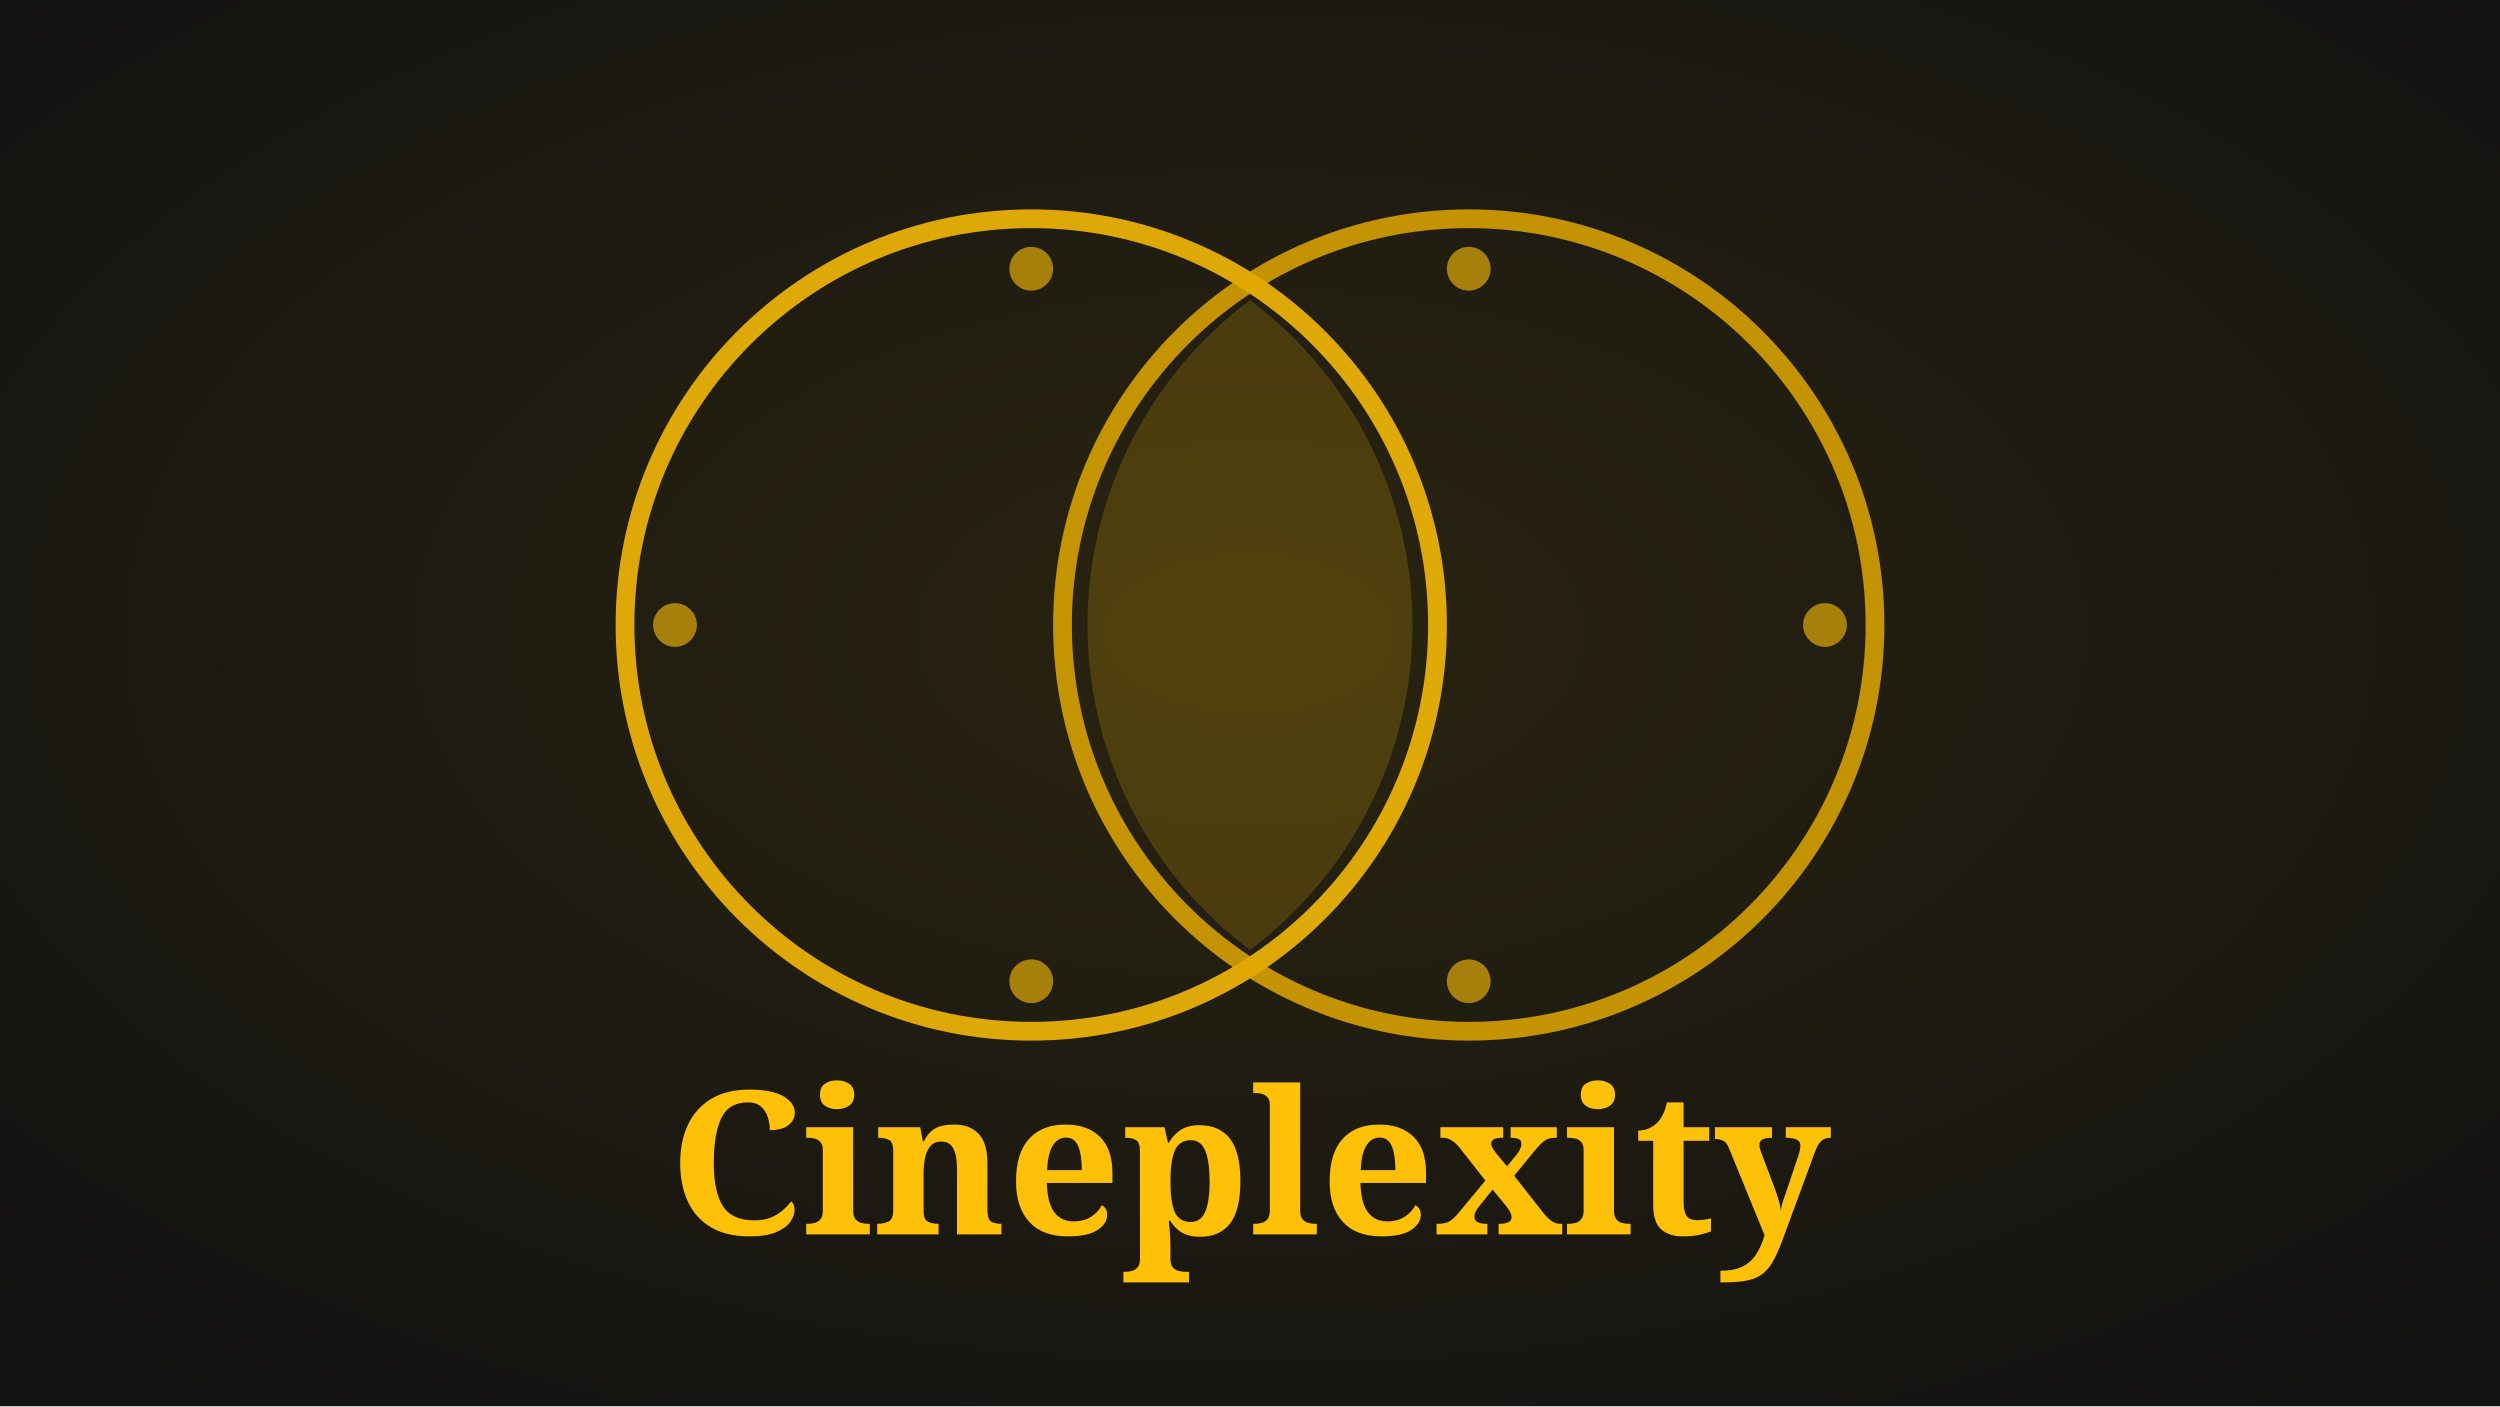
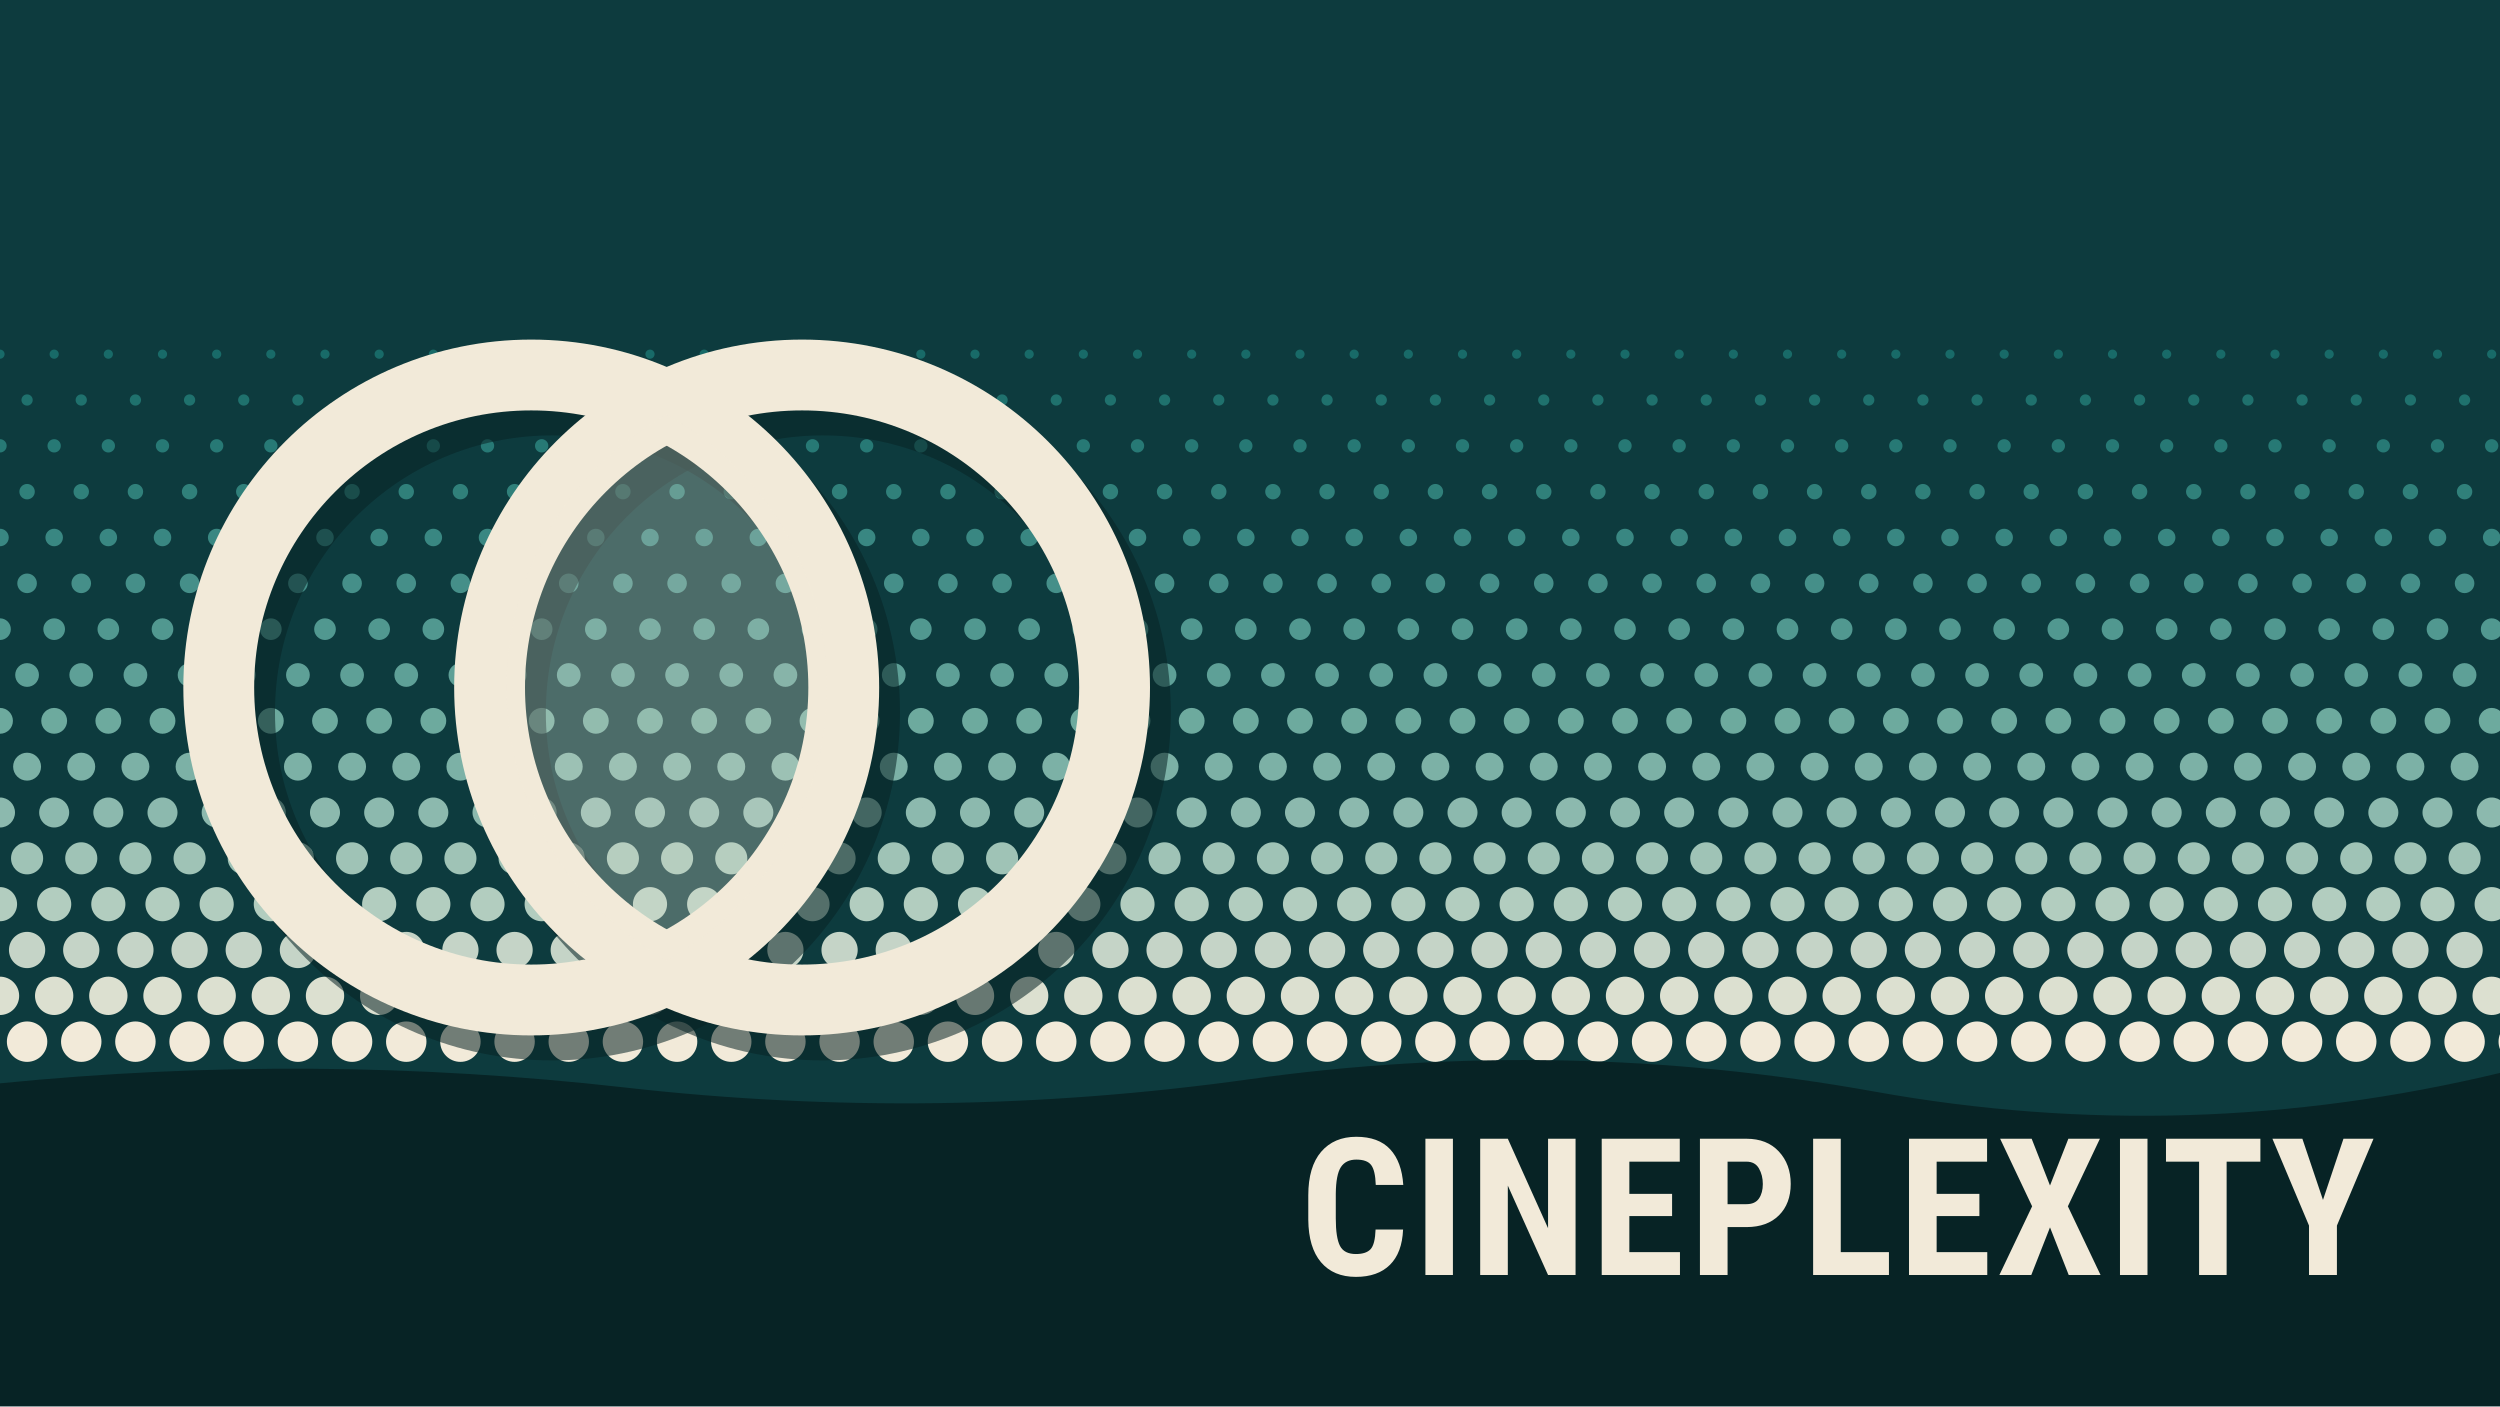
- <svg xmlns="http://www.w3.org/2000/svg" viewBox="0 0 800 450">
-   <defs>
-     <radialGradient id="glow" cx="50%" cy="45%" r="70%">
-       <stop offset="0%" stop-color="#2a2410" />
-       <stop offset="100%" stop-color="#121212" />
-     </radialGradient>
-   </defs>
-   <rect width="800" height="450" fill="url(#glow)" />
-   <circle cx="330" cy="200" r="130" fill="none" stroke="#ffc107" stroke-width="6" opacity="0.85" />
-   <circle cx="470" cy="200" r="130" fill="none" stroke="#e0a800" stroke-width="6" opacity="0.85" />
-   <path d="M 400 96 A 130 130 0 0 1 400 304 A 130 130 0 0 1 400 96 Z" fill="#ffc107" opacity="0.18" />
-   <g fill="#ffc107" opacity="0.6">
-     <circle cx="330" cy="86" r="7" />
-     <circle cx="216" cy="200" r="7" />
-     <circle cx="330" cy="314" r="7" />
-     <circle cx="470" cy="86" r="7" />
-     <circle cx="584" cy="200" r="7" />
-     <circle cx="470" cy="314" r="7" />
-   </g>
-   <text x="400" y="395" text-anchor="middle" font-family="Georgia, serif" font-size="64" font-weight="bold" fill="#ffc107">Cineplexity</text>
+ <svg xmlns="http://www.w3.org/2000/svg" viewBox="0 0 1200 675">
+   <rect width="1200" height="675" fill="#0d3b3e" />
+   <g fill="#2ec4b6" opacity="0.35">
+     <circle cx="0" cy="170" r="2.2" />
+     <circle cx="26" cy="170" r="2.2" />
+     <circle cx="52" cy="170" r="2.2" />
+     <circle cx="78" cy="170" r="2.2" />
+     <circle cx="104" cy="170" r="2.2" />
+     <circle cx="130" cy="170" r="2.2" />
+     <circle cx="156" cy="170" r="2.2" />
+     <circle cx="182" cy="170" r="2.2" />
+     <circle cx="208" cy="170" r="2.2" />
+     <circle cx="234" cy="170" r="2.2" />
+     <circle cx="260" cy="170" r="2.2" />
+     <circle cx="286" cy="170" r="2.2" />
+     <circle cx="312" cy="170" r="2.2" />
+     <circle cx="338" cy="170" r="2.2" />
+     <circle cx="364" cy="170" r="2.2" />
+     <circle cx="390" cy="170" r="2.2" />
+     <circle cx="416" cy="170" r="2.2" />
+     <circle cx="442" cy="170" r="2.2" />
+     <circle cx="468" cy="170" r="2.2" />
+     <circle cx="494" cy="170" r="2.2" />
+     <circle cx="520" cy="170" r="2.2" />
+     <circle cx="546" cy="170" r="2.2" />
+     <circle cx="572" cy="170" r="2.2" />
+     <circle cx="598" cy="170" r="2.2" />
+     <circle cx="624" cy="170" r="2.2" />
+     <circle cx="650" cy="170" r="2.2" />
+     <circle cx="676" cy="170" r="2.2" />
+     <circle cx="702" cy="170" r="2.2" />
+     <circle cx="728" cy="170" r="2.2" />
+     <circle cx="754" cy="170" r="2.2" />
+     <circle cx="780" cy="170" r="2.2" />
+     <circle cx="806" cy="170" r="2.2" />
+     <circle cx="832" cy="170" r="2.2" />
+     <circle cx="858" cy="170" r="2.2" />
+     <circle cx="884" cy="170" r="2.2" />
+     <circle cx="910" cy="170" r="2.2" />
+     <circle cx="936" cy="170" r="2.2" />
+     <circle cx="962" cy="170" r="2.2" />
+     <circle cx="988" cy="170" r="2.2" />
+     <circle cx="1014" cy="170" r="2.2" />
+     <circle cx="1040" cy="170" r="2.2" />
+     <circle cx="1066" cy="170" r="2.2" />
+     <circle cx="1092" cy="170" r="2.2" />
+     <circle cx="1118" cy="170" r="2.2" />
+     <circle cx="1144" cy="170" r="2.2" />
+     <circle cx="1170" cy="170" r="2.2" />
+     <circle cx="1196" cy="170" r="2.2" />
+   </g>
+   <g fill="#3bc6b8" opacity="0.39">
+     <circle cx="13" cy="192" r="2.7" />
+     <circle cx="39" cy="192" r="2.7" />
+     <circle cx="65" cy="192" r="2.7" />
+     <circle cx="91" cy="192" r="2.7" />
+     <circle cx="117" cy="192" r="2.7" />
+     <circle cx="143" cy="192" r="2.7" />
+     <circle cx="169" cy="192" r="2.7" />
+     <circle cx="195" cy="192" r="2.7" />
+     <circle cx="221" cy="192" r="2.7" />
+     <circle cx="247" cy="192" r="2.7" />
+     <circle cx="273" cy="192" r="2.7" />
+     <circle cx="299" cy="192" r="2.7" />
+     <circle cx="325" cy="192" r="2.7" />
+     <circle cx="351" cy="192" r="2.7" />
+     <circle cx="377" cy="192" r="2.7" />
+     <circle cx="403" cy="192" r="2.7" />
+     <circle cx="429" cy="192" r="2.7" />
+     <circle cx="455" cy="192" r="2.7" />
+     <circle cx="481" cy="192" r="2.7" />
+     <circle cx="507" cy="192" r="2.7" />
+     <circle cx="533" cy="192" r="2.7" />
+     <circle cx="559" cy="192" r="2.7" />
+     <circle cx="585" cy="192" r="2.7" />
+     <circle cx="611" cy="192" r="2.7" />
+     <circle cx="637" cy="192" r="2.7" />
+     <circle cx="663" cy="192" r="2.7" />
+     <circle cx="689" cy="192" r="2.7" />
+     <circle cx="715" cy="192" r="2.7" />
+     <circle cx="741" cy="192" r="2.7" />
+     <circle cx="767" cy="192" r="2.7" />
+     <circle cx="793" cy="192" r="2.7" />
+     <circle cx="819" cy="192" r="2.7" />
+     <circle cx="845" cy="192" r="2.7" />
+     <circle cx="871" cy="192" r="2.7" />
+     <circle cx="897" cy="192" r="2.7" />
+     <circle cx="923" cy="192" r="2.7" />
+     <circle cx="949" cy="192" r="2.7" />
+     <circle cx="975" cy="192" r="2.7" />
+     <circle cx="1001" cy="192" r="2.7" />
+     <circle cx="1027" cy="192" r="2.7" />
+     <circle cx="1053" cy="192" r="2.7" />
+     <circle cx="1079" cy="192" r="2.7" />
+     <circle cx="1105" cy="192" r="2.7" />
+     <circle cx="1131" cy="192" r="2.7" />
+     <circle cx="1157" cy="192" r="2.7" />
+     <circle cx="1183" cy="192" r="2.7" />
+     <circle cx="1209" cy="192" r="2.7" />
+   </g>
+   <g fill="#48c9ba" opacity="0.44">
+     <circle cx="0" cy="214" r="3.2" />
+     <circle cx="26" cy="214" r="3.2" />
+     <circle cx="52" cy="214" r="3.2" />
+     <circle cx="78" cy="214" r="3.2" />
+     <circle cx="104" cy="214" r="3.2" />
+     <circle cx="130" cy="214" r="3.2" />
+     <circle cx="156" cy="214" r="3.2" />
+     <circle cx="182" cy="214" r="3.2" />
+     <circle cx="208" cy="214" r="3.2" />
+     <circle cx="234" cy="214" r="3.2" />
+     <circle cx="260" cy="214" r="3.2" />
+     <circle cx="286" cy="214" r="3.2" />
+     <circle cx="312" cy="214" r="3.2" />
+     <circle cx="338" cy="214" r="3.2" />
+     <circle cx="364" cy="214" r="3.2" />
+     <circle cx="390" cy="214" r="3.2" />
+     <circle cx="416" cy="214" r="3.2" />
+     <circle cx="442" cy="214" r="3.2" />
+     <circle cx="468" cy="214" r="3.2" />
+     <circle cx="494" cy="214" r="3.2" />
+     <circle cx="520" cy="214" r="3.2" />
+     <circle cx="546" cy="214" r="3.2" />
+     <circle cx="572" cy="214" r="3.2" />
+     <circle cx="598" cy="214" r="3.2" />
+     <circle cx="624" cy="214" r="3.2" />
+     <circle cx="650" cy="214" r="3.2" />
+     <circle cx="676" cy="214" r="3.2" />
+     <circle cx="702" cy="214" r="3.2" />
+     <circle cx="728" cy="214" r="3.2" />
+     <circle cx="754" cy="214" r="3.2" />
+     <circle cx="780" cy="214" r="3.2" />
+     <circle cx="806" cy="214" r="3.2" />
+     <circle cx="832" cy="214" r="3.2" />
+     <circle cx="858" cy="214" r="3.2" />
+     <circle cx="884" cy="214" r="3.2" />
+     <circle cx="910" cy="214" r="3.2" />
+     <circle cx="936" cy="214" r="3.2" />
+     <circle cx="962" cy="214" r="3.2" />
+     <circle cx="988" cy="214" r="3.2" />
+     <circle cx="1014" cy="214" r="3.2" />
+     <circle cx="1040" cy="214" r="3.2" />
+     <circle cx="1066" cy="214" r="3.2" />
+     <circle cx="1092" cy="214" r="3.2" />
+     <circle cx="1118" cy="214" r="3.2" />
+     <circle cx="1144" cy="214" r="3.2" />
+     <circle cx="1170" cy="214" r="3.2" />
+     <circle cx="1196" cy="214" r="3.2" />
+   </g>
+   <g fill="#55cbbd" opacity="0.48">
+     <circle cx="13" cy="236" r="3.7" />
+     <circle cx="39" cy="236" r="3.7" />
+     <circle cx="65" cy="236" r="3.7" />
+     <circle cx="91" cy="236" r="3.7" />
+     <circle cx="117" cy="236" r="3.7" />
+     <circle cx="143" cy="236" r="3.7" />
+     <circle cx="169" cy="236" r="3.7" />
+     <circle cx="195" cy="236" r="3.7" />
+     <circle cx="221" cy="236" r="3.7" />
+     <circle cx="247" cy="236" r="3.7" />
+     <circle cx="273" cy="236" r="3.7" />
+     <circle cx="299" cy="236" r="3.7" />
+     <circle cx="325" cy="236" r="3.7" />
+     <circle cx="351" cy="236" r="3.7" />
+     <circle cx="377" cy="236" r="3.7" />
+     <circle cx="403" cy="236" r="3.7" />
+     <circle cx="429" cy="236" r="3.7" />
+     <circle cx="455" cy="236" r="3.7" />
+     <circle cx="481" cy="236" r="3.7" />
+     <circle cx="507" cy="236" r="3.7" />
+     <circle cx="533" cy="236" r="3.7" />
+     <circle cx="559" cy="236" r="3.7" />
+     <circle cx="585" cy="236" r="3.7" />
+     <circle cx="611" cy="236" r="3.7" />
+     <circle cx="637" cy="236" r="3.7" />
+     <circle cx="663" cy="236" r="3.7" />
+     <circle cx="689" cy="236" r="3.7" />
+     <circle cx="715" cy="236" r="3.7" />
+     <circle cx="741" cy="236" r="3.7" />
+     <circle cx="767" cy="236" r="3.7" />
+     <circle cx="793" cy="236" r="3.7" />
+     <circle cx="819" cy="236" r="3.7" />
+     <circle cx="845" cy="236" r="3.7" />
+     <circle cx="871" cy="236" r="3.7" />
+     <circle cx="897" cy="236" r="3.7" />
+     <circle cx="923" cy="236" r="3.7" />
+     <circle cx="949" cy="236" r="3.7" />
+     <circle cx="975" cy="236" r="3.7" />
+     <circle cx="1001" cy="236" r="3.7" />
+     <circle cx="1027" cy="236" r="3.7" />
+     <circle cx="1053" cy="236" r="3.7" />
+     <circle cx="1079" cy="236" r="3.7" />
+     <circle cx="1105" cy="236" r="3.7" />
+     <circle cx="1131" cy="236" r="3.7" />
+     <circle cx="1157" cy="236" r="3.7" />
+     <circle cx="1183" cy="236" r="3.7" />
+     <circle cx="1209" cy="236" r="3.7" />
+   </g>
+   <g fill="#62cebf" opacity="0.52">
+     <circle cx="0" cy="258" r="4.2" />
+     <circle cx="26" cy="258" r="4.2" />
+     <circle cx="52" cy="258" r="4.2" />
+     <circle cx="78" cy="258" r="4.2" />
+     <circle cx="104" cy="258" r="4.2" />
+     <circle cx="130" cy="258" r="4.2" />
+     <circle cx="156" cy="258" r="4.2" />
+     <circle cx="182" cy="258" r="4.2" />
+     <circle cx="208" cy="258" r="4.2" />
+     <circle cx="234" cy="258" r="4.2" />
+     <circle cx="260" cy="258" r="4.2" />
+     <circle cx="286" cy="258" r="4.2" />
+     <circle cx="312" cy="258" r="4.2" />
+     <circle cx="338" cy="258" r="4.2" />
+     <circle cx="364" cy="258" r="4.2" />
+     <circle cx="390" cy="258" r="4.2" />
+     <circle cx="416" cy="258" r="4.2" />
+     <circle cx="442" cy="258" r="4.2" />
+     <circle cx="468" cy="258" r="4.2" />
+     <circle cx="494" cy="258" r="4.2" />
+     <circle cx="520" cy="258" r="4.2" />
+     <circle cx="546" cy="258" r="4.2" />
+     <circle cx="572" cy="258" r="4.2" />
+     <circle cx="598" cy="258" r="4.2" />
+     <circle cx="624" cy="258" r="4.2" />
+     <circle cx="650" cy="258" r="4.2" />
+     <circle cx="676" cy="258" r="4.2" />
+     <circle cx="702" cy="258" r="4.2" />
+     <circle cx="728" cy="258" r="4.2" />
+     <circle cx="754" cy="258" r="4.2" />
+     <circle cx="780" cy="258" r="4.2" />
+     <circle cx="806" cy="258" r="4.2" />
+     <circle cx="832" cy="258" r="4.2" />
+     <circle cx="858" cy="258" r="4.2" />
+     <circle cx="884" cy="258" r="4.2" />
+     <circle cx="910" cy="258" r="4.2" />
+     <circle cx="936" cy="258" r="4.2" />
+     <circle cx="962" cy="258" r="4.2" />
+     <circle cx="988" cy="258" r="4.2" />
+     <circle cx="1014" cy="258" r="4.2" />
+     <circle cx="1040" cy="258" r="4.2" />
+     <circle cx="1066" cy="258" r="4.2" />
+     <circle cx="1092" cy="258" r="4.2" />
+     <circle cx="1118" cy="258" r="4.2" />
+     <circle cx="1144" cy="258" r="4.2" />
+     <circle cx="1170" cy="258" r="4.2" />
+     <circle cx="1196" cy="258" r="4.2" />
+   </g>
+   <g fill="#6fd0c1" opacity="0.57">
+     <circle cx="13" cy="280" r="4.7" />
+     <circle cx="39" cy="280" r="4.7" />
+     <circle cx="65" cy="280" r="4.7" />
+     <circle cx="91" cy="280" r="4.7" />
+     <circle cx="117" cy="280" r="4.7" />
+     <circle cx="143" cy="280" r="4.7" />
+     <circle cx="169" cy="280" r="4.7" />
+     <circle cx="195" cy="280" r="4.7" />
+     <circle cx="221" cy="280" r="4.7" />
+     <circle cx="247" cy="280" r="4.7" />
+     <circle cx="273" cy="280" r="4.7" />
+     <circle cx="299" cy="280" r="4.7" />
+     <circle cx="325" cy="280" r="4.7" />
+     <circle cx="351" cy="280" r="4.7" />
+     <circle cx="377" cy="280" r="4.7" />
+     <circle cx="403" cy="280" r="4.7" />
+     <circle cx="429" cy="280" r="4.7" />
+     <circle cx="455" cy="280" r="4.7" />
+     <circle cx="481" cy="280" r="4.7" />
+     <circle cx="507" cy="280" r="4.7" />
+     <circle cx="533" cy="280" r="4.7" />
+     <circle cx="559" cy="280" r="4.7" />
+     <circle cx="585" cy="280" r="4.7" />
+     <circle cx="611" cy="280" r="4.7" />
+     <circle cx="637" cy="280" r="4.7" />
+     <circle cx="663" cy="280" r="4.7" />
+     <circle cx="689" cy="280" r="4.7" />
+     <circle cx="715" cy="280" r="4.7" />
+     <circle cx="741" cy="280" r="4.7" />
+     <circle cx="767" cy="280" r="4.7" />
+     <circle cx="793" cy="280" r="4.7" />
+     <circle cx="819" cy="280" r="4.7" />
+     <circle cx="845" cy="280" r="4.7" />
+     <circle cx="871" cy="280" r="4.7" />
+     <circle cx="897" cy="280" r="4.7" />
+     <circle cx="923" cy="280" r="4.7" />
+     <circle cx="949" cy="280" r="4.7" />
+     <circle cx="975" cy="280" r="4.7" />
+     <circle cx="1001" cy="280" r="4.7" />
+     <circle cx="1027" cy="280" r="4.7" />
+     <circle cx="1053" cy="280" r="4.7" />
+     <circle cx="1079" cy="280" r="4.7" />
+     <circle cx="1105" cy="280" r="4.7" />
+     <circle cx="1131" cy="280" r="4.7" />
+     <circle cx="1157" cy="280" r="4.7" />
+     <circle cx="1183" cy="280" r="4.7" />
+     <circle cx="1209" cy="280" r="4.7" />
+   </g>
+   <g fill="#7cd3c4" opacity="0.61">
+     <circle cx="0" cy="302" r="5.2" />
+     <circle cx="26" cy="302" r="5.2" />
+     <circle cx="52" cy="302" r="5.2" />
+     <circle cx="78" cy="302" r="5.2" />
+     <circle cx="104" cy="302" r="5.2" />
+     <circle cx="130" cy="302" r="5.2" />
+     <circle cx="156" cy="302" r="5.2" />
+     <circle cx="182" cy="302" r="5.2" />
+     <circle cx="208" cy="302" r="5.2" />
+     <circle cx="234" cy="302" r="5.2" />
+     <circle cx="260" cy="302" r="5.2" />
+     <circle cx="286" cy="302" r="5.2" />
+     <circle cx="312" cy="302" r="5.2" />
+     <circle cx="338" cy="302" r="5.2" />
+     <circle cx="364" cy="302" r="5.2" />
+     <circle cx="390" cy="302" r="5.2" />
+     <circle cx="416" cy="302" r="5.2" />
+     <circle cx="442" cy="302" r="5.2" />
+     <circle cx="468" cy="302" r="5.2" />
+     <circle cx="494" cy="302" r="5.2" />
+     <circle cx="520" cy="302" r="5.2" />
+     <circle cx="546" cy="302" r="5.2" />
+     <circle cx="572" cy="302" r="5.2" />
+     <circle cx="598" cy="302" r="5.2" />
+     <circle cx="624" cy="302" r="5.2" />
+     <circle cx="650" cy="302" r="5.2" />
+     <circle cx="676" cy="302" r="5.2" />
+     <circle cx="702" cy="302" r="5.2" />
+     <circle cx="728" cy="302" r="5.2" />
+     <circle cx="754" cy="302" r="5.2" />
+     <circle cx="780" cy="302" r="5.2" />
+     <circle cx="806" cy="302" r="5.2" />
+     <circle cx="832" cy="302" r="5.2" />
+     <circle cx="858" cy="302" r="5.2" />
+     <circle cx="884" cy="302" r="5.2" />
+     <circle cx="910" cy="302" r="5.2" />
+     <circle cx="936" cy="302" r="5.2" />
+     <circle cx="962" cy="302" r="5.2" />
+     <circle cx="988" cy="302" r="5.2" />
+     <circle cx="1014" cy="302" r="5.2" />
+     <circle cx="1040" cy="302" r="5.2" />
+     <circle cx="1066" cy="302" r="5.2" />
+     <circle cx="1092" cy="302" r="5.2" />
+     <circle cx="1118" cy="302" r="5.2" />
+     <circle cx="1144" cy="302" r="5.2" />
+     <circle cx="1170" cy="302" r="5.2" />
+     <circle cx="1196" cy="302" r="5.2" />
+   </g>
+   <g fill="#89d5c6" opacity="0.65">
+     <circle cx="13" cy="324" r="5.7" />
+     <circle cx="39" cy="324" r="5.7" />
+     <circle cx="65" cy="324" r="5.7" />
+     <circle cx="91" cy="324" r="5.7" />
+     <circle cx="117" cy="324" r="5.7" />
+     <circle cx="143" cy="324" r="5.7" />
+     <circle cx="169" cy="324" r="5.7" />
+     <circle cx="195" cy="324" r="5.7" />
+     <circle cx="221" cy="324" r="5.7" />
+     <circle cx="247" cy="324" r="5.7" />
+     <circle cx="273" cy="324" r="5.7" />
+     <circle cx="299" cy="324" r="5.7" />
+     <circle cx="325" cy="324" r="5.7" />
+     <circle cx="351" cy="324" r="5.7" />
+     <circle cx="377" cy="324" r="5.7" />
+     <circle cx="403" cy="324" r="5.7" />
+     <circle cx="429" cy="324" r="5.7" />
+     <circle cx="455" cy="324" r="5.7" />
+     <circle cx="481" cy="324" r="5.7" />
+     <circle cx="507" cy="324" r="5.7" />
+     <circle cx="533" cy="324" r="5.7" />
+     <circle cx="559" cy="324" r="5.7" />
+     <circle cx="585" cy="324" r="5.7" />
+     <circle cx="611" cy="324" r="5.7" />
+     <circle cx="637" cy="324" r="5.7" />
+     <circle cx="663" cy="324" r="5.7" />
+     <circle cx="689" cy="324" r="5.7" />
+     <circle cx="715" cy="324" r="5.7" />
+     <circle cx="741" cy="324" r="5.7" />
+     <circle cx="767" cy="324" r="5.7" />
+     <circle cx="793" cy="324" r="5.7" />
+     <circle cx="819" cy="324" r="5.7" />
+     <circle cx="845" cy="324" r="5.7" />
+     <circle cx="871" cy="324" r="5.7" />
+     <circle cx="897" cy="324" r="5.7" />
+     <circle cx="923" cy="324" r="5.7" />
+     <circle cx="949" cy="324" r="5.7" />
+     <circle cx="975" cy="324" r="5.7" />
+     <circle cx="1001" cy="324" r="5.7" />
+     <circle cx="1027" cy="324" r="5.7" />
+     <circle cx="1053" cy="324" r="5.7" />
+     <circle cx="1079" cy="324" r="5.7" />
+     <circle cx="1105" cy="324" r="5.7" />
+     <circle cx="1131" cy="324" r="5.7" />
+     <circle cx="1157" cy="324" r="5.7" />
+     <circle cx="1183" cy="324" r="5.7" />
+     <circle cx="1209" cy="324" r="5.7" />
+   </g>
+   <g fill="#96d8c8" opacity="0.70">
+     <circle cx="0" cy="346" r="6.2" />
+     <circle cx="26" cy="346" r="6.2" />
+     <circle cx="52" cy="346" r="6.2" />
+     <circle cx="78" cy="346" r="6.2" />
+     <circle cx="104" cy="346" r="6.2" />
+     <circle cx="130" cy="346" r="6.2" />
+     <circle cx="156" cy="346" r="6.2" />
+     <circle cx="182" cy="346" r="6.2" />
+     <circle cx="208" cy="346" r="6.2" />
+     <circle cx="234" cy="346" r="6.2" />
+     <circle cx="260" cy="346" r="6.2" />
+     <circle cx="286" cy="346" r="6.2" />
+     <circle cx="312" cy="346" r="6.2" />
+     <circle cx="338" cy="346" r="6.2" />
+     <circle cx="364" cy="346" r="6.2" />
+     <circle cx="390" cy="346" r="6.2" />
+     <circle cx="416" cy="346" r="6.2" />
+     <circle cx="442" cy="346" r="6.2" />
+     <circle cx="468" cy="346" r="6.2" />
+     <circle cx="494" cy="346" r="6.2" />
+     <circle cx="520" cy="346" r="6.2" />
+     <circle cx="546" cy="346" r="6.2" />
+     <circle cx="572" cy="346" r="6.2" />
+     <circle cx="598" cy="346" r="6.2" />
+     <circle cx="624" cy="346" r="6.2" />
+     <circle cx="650" cy="346" r="6.2" />
+     <circle cx="676" cy="346" r="6.2" />
+     <circle cx="702" cy="346" r="6.2" />
+     <circle cx="728" cy="346" r="6.2" />
+     <circle cx="754" cy="346" r="6.2" />
+     <circle cx="780" cy="346" r="6.2" />
+     <circle cx="806" cy="346" r="6.2" />
+     <circle cx="832" cy="346" r="6.2" />
+     <circle cx="858" cy="346" r="6.2" />
+     <circle cx="884" cy="346" r="6.2" />
+     <circle cx="910" cy="346" r="6.2" />
+     <circle cx="936" cy="346" r="6.2" />
+     <circle cx="962" cy="346" r="6.2" />
+     <circle cx="988" cy="346" r="6.2" />
+     <circle cx="1014" cy="346" r="6.2" />
+     <circle cx="1040" cy="346" r="6.2" />
+     <circle cx="1066" cy="346" r="6.2" />
+     <circle cx="1092" cy="346" r="6.2" />
+     <circle cx="1118" cy="346" r="6.2" />
+     <circle cx="1144" cy="346" r="6.2" />
+     <circle cx="1170" cy="346" r="6.2" />
+     <circle cx="1196" cy="346" r="6.2" />
+   </g>
+   <g fill="#a3dacb" opacity="0.74">
+     <circle cx="13" cy="368" r="6.7" />
+     <circle cx="39" cy="368" r="6.7" />
+     <circle cx="65" cy="368" r="6.7" />
+     <circle cx="91" cy="368" r="6.7" />
+     <circle cx="117" cy="368" r="6.7" />
+     <circle cx="143" cy="368" r="6.7" />
+     <circle cx="169" cy="368" r="6.7" />
+     <circle cx="195" cy="368" r="6.7" />
+     <circle cx="221" cy="368" r="6.7" />
+     <circle cx="247" cy="368" r="6.7" />
+     <circle cx="273" cy="368" r="6.7" />
+     <circle cx="299" cy="368" r="6.7" />
+     <circle cx="325" cy="368" r="6.7" />
+     <circle cx="351" cy="368" r="6.7" />
+     <circle cx="377" cy="368" r="6.7" />
+     <circle cx="403" cy="368" r="6.7" />
+     <circle cx="429" cy="368" r="6.7" />
+     <circle cx="455" cy="368" r="6.7" />
+     <circle cx="481" cy="368" r="6.7" />
+     <circle cx="507" cy="368" r="6.7" />
+     <circle cx="533" cy="368" r="6.7" />
+     <circle cx="559" cy="368" r="6.7" />
+     <circle cx="585" cy="368" r="6.7" />
+     <circle cx="611" cy="368" r="6.7" />
+     <circle cx="637" cy="368" r="6.7" />
+     <circle cx="663" cy="368" r="6.7" />
+     <circle cx="689" cy="368" r="6.7" />
+     <circle cx="715" cy="368" r="6.7" />
+     <circle cx="741" cy="368" r="6.7" />
+     <circle cx="767" cy="368" r="6.7" />
+     <circle cx="793" cy="368" r="6.7" />
+     <circle cx="819" cy="368" r="6.7" />
+     <circle cx="845" cy="368" r="6.7" />
+     <circle cx="871" cy="368" r="6.7" />
+     <circle cx="897" cy="368" r="6.7" />
+     <circle cx="923" cy="368" r="6.7" />
+     <circle cx="949" cy="368" r="6.7" />
+     <circle cx="975" cy="368" r="6.7" />
+     <circle cx="1001" cy="368" r="6.7" />
+     <circle cx="1027" cy="368" r="6.7" />
+     <circle cx="1053" cy="368" r="6.7" />
+     <circle cx="1079" cy="368" r="6.7" />
+     <circle cx="1105" cy="368" r="6.7" />
+     <circle cx="1131" cy="368" r="6.7" />
+     <circle cx="1157" cy="368" r="6.7" />
+     <circle cx="1183" cy="368" r="6.7" />
+     <circle cx="1209" cy="368" r="6.7" />
+   </g>
+   <g fill="#b0ddcd" opacity="0.78">
+     <circle cx="0" cy="390" r="7.2" />
+     <circle cx="26" cy="390" r="7.2" />
+     <circle cx="52" cy="390" r="7.2" />
+     <circle cx="78" cy="390" r="7.2" />
+     <circle cx="104" cy="390" r="7.2" />
+     <circle cx="130" cy="390" r="7.2" />
+     <circle cx="156" cy="390" r="7.2" />
+     <circle cx="182" cy="390" r="7.2" />
+     <circle cx="208" cy="390" r="7.2" />
+     <circle cx="234" cy="390" r="7.2" />
+     <circle cx="260" cy="390" r="7.2" />
+     <circle cx="286" cy="390" r="7.2" />
+     <circle cx="312" cy="390" r="7.2" />
+     <circle cx="338" cy="390" r="7.2" />
+     <circle cx="364" cy="390" r="7.2" />
+     <circle cx="390" cy="390" r="7.2" />
+     <circle cx="416" cy="390" r="7.2" />
+     <circle cx="442" cy="390" r="7.2" />
+     <circle cx="468" cy="390" r="7.2" />
+     <circle cx="494" cy="390" r="7.2" />
+     <circle cx="520" cy="390" r="7.2" />
+     <circle cx="546" cy="390" r="7.2" />
+     <circle cx="572" cy="390" r="7.2" />
+     <circle cx="598" cy="390" r="7.2" />
+     <circle cx="624" cy="390" r="7.2" />
+     <circle cx="650" cy="390" r="7.2" />
+     <circle cx="676" cy="390" r="7.2" />
+     <circle cx="702" cy="390" r="7.2" />
+     <circle cx="728" cy="390" r="7.2" />
+     <circle cx="754" cy="390" r="7.2" />
+     <circle cx="780" cy="390" r="7.2" />
+     <circle cx="806" cy="390" r="7.2" />
+     <circle cx="832" cy="390" r="7.2" />
+     <circle cx="858" cy="390" r="7.2" />
+     <circle cx="884" cy="390" r="7.2" />
+     <circle cx="910" cy="390" r="7.2" />
+     <circle cx="936" cy="390" r="7.2" />
+     <circle cx="962" cy="390" r="7.2" />
+     <circle cx="988" cy="390" r="7.2" />
+     <circle cx="1014" cy="390" r="7.2" />
+     <circle cx="1040" cy="390" r="7.2" />
+     <circle cx="1066" cy="390" r="7.2" />
+     <circle cx="1092" cy="390" r="7.2" />
+     <circle cx="1118" cy="390" r="7.2" />
+     <circle cx="1144" cy="390" r="7.2" />
+     <circle cx="1170" cy="390" r="7.2" />
+     <circle cx="1196" cy="390" r="7.2" />
+   </g>
+   <g fill="#bddfcf" opacity="0.83">
+     <circle cx="13" cy="412" r="7.7" />
+     <circle cx="39" cy="412" r="7.7" />
+     <circle cx="65" cy="412" r="7.7" />
+     <circle cx="91" cy="412" r="7.7" />
+     <circle cx="117" cy="412" r="7.7" />
+     <circle cx="143" cy="412" r="7.7" />
+     <circle cx="169" cy="412" r="7.7" />
+     <circle cx="195" cy="412" r="7.7" />
+     <circle cx="221" cy="412" r="7.7" />
+     <circle cx="247" cy="412" r="7.7" />
+     <circle cx="273" cy="412" r="7.7" />
+     <circle cx="299" cy="412" r="7.7" />
+     <circle cx="325" cy="412" r="7.7" />
+     <circle cx="351" cy="412" r="7.7" />
+     <circle cx="377" cy="412" r="7.7" />
+     <circle cx="403" cy="412" r="7.7" />
+     <circle cx="429" cy="412" r="7.7" />
+     <circle cx="455" cy="412" r="7.7" />
+     <circle cx="481" cy="412" r="7.7" />
+     <circle cx="507" cy="412" r="7.7" />
+     <circle cx="533" cy="412" r="7.7" />
+     <circle cx="559" cy="412" r="7.7" />
+     <circle cx="585" cy="412" r="7.7" />
+     <circle cx="611" cy="412" r="7.7" />
+     <circle cx="637" cy="412" r="7.7" />
+     <circle cx="663" cy="412" r="7.7" />
+     <circle cx="689" cy="412" r="7.7" />
+     <circle cx="715" cy="412" r="7.7" />
+     <circle cx="741" cy="412" r="7.7" />
+     <circle cx="767" cy="412" r="7.7" />
+     <circle cx="793" cy="412" r="7.7" />
+     <circle cx="819" cy="412" r="7.7" />
+     <circle cx="845" cy="412" r="7.7" />
+     <circle cx="871" cy="412" r="7.7" />
+     <circle cx="897" cy="412" r="7.7" />
+     <circle cx="923" cy="412" r="7.7" />
+     <circle cx="949" cy="412" r="7.7" />
+     <circle cx="975" cy="412" r="7.7" />
+     <circle cx="1001" cy="412" r="7.7" />
+     <circle cx="1027" cy="412" r="7.7" />
+     <circle cx="1053" cy="412" r="7.7" />
+     <circle cx="1079" cy="412" r="7.7" />
+     <circle cx="1105" cy="412" r="7.7" />
+     <circle cx="1131" cy="412" r="7.7" />
+     <circle cx="1157" cy="412" r="7.7" />
+     <circle cx="1183" cy="412" r="7.7" />
+     <circle cx="1209" cy="412" r="7.7" />
+   </g>
+   <g fill="#cae2d2" opacity="0.87">
+     <circle cx="0" cy="434" r="8.2" />
+     <circle cx="26" cy="434" r="8.2" />
+     <circle cx="52" cy="434" r="8.2" />
+     <circle cx="78" cy="434" r="8.2" />
+     <circle cx="104" cy="434" r="8.2" />
+     <circle cx="130" cy="434" r="8.2" />
+     <circle cx="156" cy="434" r="8.2" />
+     <circle cx="182" cy="434" r="8.2" />
+     <circle cx="208" cy="434" r="8.2" />
+     <circle cx="234" cy="434" r="8.2" />
+     <circle cx="260" cy="434" r="8.2" />
+     <circle cx="286" cy="434" r="8.2" />
+     <circle cx="312" cy="434" r="8.2" />
+     <circle cx="338" cy="434" r="8.2" />
+     <circle cx="364" cy="434" r="8.2" />
+     <circle cx="390" cy="434" r="8.2" />
+     <circle cx="416" cy="434" r="8.2" />
+     <circle cx="442" cy="434" r="8.2" />
+     <circle cx="468" cy="434" r="8.2" />
+     <circle cx="494" cy="434" r="8.2" />
+     <circle cx="520" cy="434" r="8.2" />
+     <circle cx="546" cy="434" r="8.2" />
+     <circle cx="572" cy="434" r="8.2" />
+     <circle cx="598" cy="434" r="8.2" />
+     <circle cx="624" cy="434" r="8.2" />
+     <circle cx="650" cy="434" r="8.2" />
+     <circle cx="676" cy="434" r="8.2" />
+     <circle cx="702" cy="434" r="8.2" />
+     <circle cx="728" cy="434" r="8.2" />
+     <circle cx="754" cy="434" r="8.2" />
+     <circle cx="780" cy="434" r="8.2" />
+     <circle cx="806" cy="434" r="8.2" />
+     <circle cx="832" cy="434" r="8.2" />
+     <circle cx="858" cy="434" r="8.2" />
+     <circle cx="884" cy="434" r="8.2" />
+     <circle cx="910" cy="434" r="8.2" />
+     <circle cx="936" cy="434" r="8.2" />
+     <circle cx="962" cy="434" r="8.2" />
+     <circle cx="988" cy="434" r="8.2" />
+     <circle cx="1014" cy="434" r="8.2" />
+     <circle cx="1040" cy="434" r="8.2" />
+     <circle cx="1066" cy="434" r="8.2" />
+     <circle cx="1092" cy="434" r="8.2" />
+     <circle cx="1118" cy="434" r="8.2" />
+     <circle cx="1144" cy="434" r="8.2" />
+     <circle cx="1170" cy="434" r="8.2" />
+     <circle cx="1196" cy="434" r="8.2" />
+   </g>
+   <g fill="#d7e4d4" opacity="0.91">
+     <circle cx="13" cy="456" r="8.7" />
+     <circle cx="39" cy="456" r="8.7" />
+     <circle cx="65" cy="456" r="8.7" />
+     <circle cx="91" cy="456" r="8.7" />
+     <circle cx="117" cy="456" r="8.7" />
+     <circle cx="143" cy="456" r="8.7" />
+     <circle cx="169" cy="456" r="8.7" />
+     <circle cx="195" cy="456" r="8.7" />
+     <circle cx="221" cy="456" r="8.7" />
+     <circle cx="247" cy="456" r="8.7" />
+     <circle cx="273" cy="456" r="8.7" />
+     <circle cx="299" cy="456" r="8.7" />
+     <circle cx="325" cy="456" r="8.7" />
+     <circle cx="351" cy="456" r="8.7" />
+     <circle cx="377" cy="456" r="8.7" />
+     <circle cx="403" cy="456" r="8.7" />
+     <circle cx="429" cy="456" r="8.7" />
+     <circle cx="455" cy="456" r="8.7" />
+     <circle cx="481" cy="456" r="8.7" />
+     <circle cx="507" cy="456" r="8.7" />
+     <circle cx="533" cy="456" r="8.7" />
+     <circle cx="559" cy="456" r="8.7" />
+     <circle cx="585" cy="456" r="8.7" />
+     <circle cx="611" cy="456" r="8.7" />
+     <circle cx="637" cy="456" r="8.7" />
+     <circle cx="663" cy="456" r="8.7" />
+     <circle cx="689" cy="456" r="8.7" />
+     <circle cx="715" cy="456" r="8.7" />
+     <circle cx="741" cy="456" r="8.7" />
+     <circle cx="767" cy="456" r="8.7" />
+     <circle cx="793" cy="456" r="8.7" />
+     <circle cx="819" cy="456" r="8.7" />
+     <circle cx="845" cy="456" r="8.7" />
+     <circle cx="871" cy="456" r="8.7" />
+     <circle cx="897" cy="456" r="8.7" />
+     <circle cx="923" cy="456" r="8.7" />
+     <circle cx="949" cy="456" r="8.7" />
+     <circle cx="975" cy="456" r="8.7" />
+     <circle cx="1001" cy="456" r="8.7" />
+     <circle cx="1027" cy="456" r="8.7" />
+     <circle cx="1053" cy="456" r="8.7" />
+     <circle cx="1079" cy="456" r="8.7" />
+     <circle cx="1105" cy="456" r="8.7" />
+     <circle cx="1131" cy="456" r="8.7" />
+     <circle cx="1157" cy="456" r="8.7" />
+     <circle cx="1183" cy="456" r="8.7" />
+     <circle cx="1209" cy="456" r="8.7" />
+   </g>
+   <g fill="#e4e7d6" opacity="0.96">
+     <circle cx="0" cy="478" r="9.2" />
+     <circle cx="26" cy="478" r="9.2" />
+     <circle cx="52" cy="478" r="9.2" />
+     <circle cx="78" cy="478" r="9.2" />
+     <circle cx="104" cy="478" r="9.2" />
+     <circle cx="130" cy="478" r="9.2" />
+     <circle cx="156" cy="478" r="9.2" />
+     <circle cx="182" cy="478" r="9.2" />
+     <circle cx="208" cy="478" r="9.2" />
+     <circle cx="234" cy="478" r="9.2" />
+     <circle cx="260" cy="478" r="9.2" />
+     <circle cx="286" cy="478" r="9.2" />
+     <circle cx="312" cy="478" r="9.2" />
+     <circle cx="338" cy="478" r="9.2" />
+     <circle cx="364" cy="478" r="9.2" />
+     <circle cx="390" cy="478" r="9.2" />
+     <circle cx="416" cy="478" r="9.2" />
+     <circle cx="442" cy="478" r="9.2" />
+     <circle cx="468" cy="478" r="9.2" />
+     <circle cx="494" cy="478" r="9.2" />
+     <circle cx="520" cy="478" r="9.2" />
+     <circle cx="546" cy="478" r="9.2" />
+     <circle cx="572" cy="478" r="9.2" />
+     <circle cx="598" cy="478" r="9.2" />
+     <circle cx="624" cy="478" r="9.2" />
+     <circle cx="650" cy="478" r="9.2" />
+     <circle cx="676" cy="478" r="9.2" />
+     <circle cx="702" cy="478" r="9.2" />
+     <circle cx="728" cy="478" r="9.2" />
+     <circle cx="754" cy="478" r="9.2" />
+     <circle cx="780" cy="478" r="9.2" />
+     <circle cx="806" cy="478" r="9.2" />
+     <circle cx="832" cy="478" r="9.2" />
+     <circle cx="858" cy="478" r="9.2" />
+     <circle cx="884" cy="478" r="9.2" />
+     <circle cx="910" cy="478" r="9.2" />
+     <circle cx="936" cy="478" r="9.2" />
+     <circle cx="962" cy="478" r="9.2" />
+     <circle cx="988" cy="478" r="9.2" />
+     <circle cx="1014" cy="478" r="9.2" />
+     <circle cx="1040" cy="478" r="9.2" />
+     <circle cx="1066" cy="478" r="9.2" />
+     <circle cx="1092" cy="478" r="9.2" />
+     <circle cx="1118" cy="478" r="9.2" />
+     <circle cx="1144" cy="478" r="9.2" />
+     <circle cx="1170" cy="478" r="9.2" />
+     <circle cx="1196" cy="478" r="9.2" />
+   </g>
+   <g fill="#f2ead9" opacity="1.00">
+     <circle cx="13" cy="500" r="9.7" />
+     <circle cx="39" cy="500" r="9.7" />
+     <circle cx="65" cy="500" r="9.7" />
+     <circle cx="91" cy="500" r="9.7" />
+     <circle cx="117" cy="500" r="9.7" />
+     <circle cx="143" cy="500" r="9.7" />
+     <circle cx="169" cy="500" r="9.7" />
+     <circle cx="195" cy="500" r="9.7" />
+     <circle cx="221" cy="500" r="9.7" />
+     <circle cx="247" cy="500" r="9.7" />
+     <circle cx="273" cy="500" r="9.7" />
+     <circle cx="299" cy="500" r="9.7" />
+     <circle cx="325" cy="500" r="9.7" />
+     <circle cx="351" cy="500" r="9.7" />
+     <circle cx="377" cy="500" r="9.7" />
+     <circle cx="403" cy="500" r="9.7" />
+     <circle cx="429" cy="500" r="9.7" />
+     <circle cx="455" cy="500" r="9.7" />
+     <circle cx="481" cy="500" r="9.7" />
+     <circle cx="507" cy="500" r="9.7" />
+     <circle cx="533" cy="500" r="9.7" />
+     <circle cx="559" cy="500" r="9.7" />
+     <circle cx="585" cy="500" r="9.7" />
+     <circle cx="611" cy="500" r="9.7" />
+     <circle cx="637" cy="500" r="9.7" />
+     <circle cx="663" cy="500" r="9.7" />
+     <circle cx="689" cy="500" r="9.7" />
+     <circle cx="715" cy="500" r="9.7" />
+     <circle cx="741" cy="500" r="9.7" />
+     <circle cx="767" cy="500" r="9.7" />
+     <circle cx="793" cy="500" r="9.7" />
+     <circle cx="819" cy="500" r="9.7" />
+     <circle cx="845" cy="500" r="9.7" />
+     <circle cx="871" cy="500" r="9.7" />
+     <circle cx="897" cy="500" r="9.7" />
+     <circle cx="923" cy="500" r="9.7" />
+     <circle cx="949" cy="500" r="9.7" />
+     <circle cx="975" cy="500" r="9.7" />
+     <circle cx="1001" cy="500" r="9.7" />
+     <circle cx="1027" cy="500" r="9.7" />
+     <circle cx="1053" cy="500" r="9.7" />
+     <circle cx="1079" cy="500" r="9.7" />
+     <circle cx="1105" cy="500" r="9.7" />
+     <circle cx="1131" cy="500" r="9.7" />
+     <circle cx="1157" cy="500" r="9.7" />
+     <circle cx="1183" cy="500" r="9.7" />
+     <circle cx="1209" cy="500" r="9.7" />
+   </g>
+   <path d="M0 520 Q 150 505 300 522 T 600 518 T 900 524 T 1200 515 L 1200 675 L 0 675 Z" fill="#072325" />
+   <g>
+     <circle cx="255" cy="330" r="150" fill="none" stroke="#072325" stroke-width="34" opacity="0.55" transform="translate(10,12)" />
+     <circle cx="385" cy="330" r="150" fill="none" stroke="#072325" stroke-width="34" opacity="0.55" transform="translate(10,12)" />
+     <circle cx="255" cy="330" r="150" fill="none" stroke="#f2ead9" stroke-width="34" />
+     <circle cx="385" cy="330" r="150" fill="none" stroke="#f2ead9" stroke-width="34" />
+     <path d="M 320 199 A 150 150 0 0 1 320 461 A 150 150 0 0 1 320 199 Z" fill="#f2ead9" opacity="0.28" />
+   </g>
+   <text x="1140" y="612" text-anchor="end" font-family="'Roboto Condensed', 'Arial Narrow', sans-serif" font-size="92" font-weight="700" letter-spacing="2" fill="#f2ead9">CINEPLEXITY</text>
</svg>
